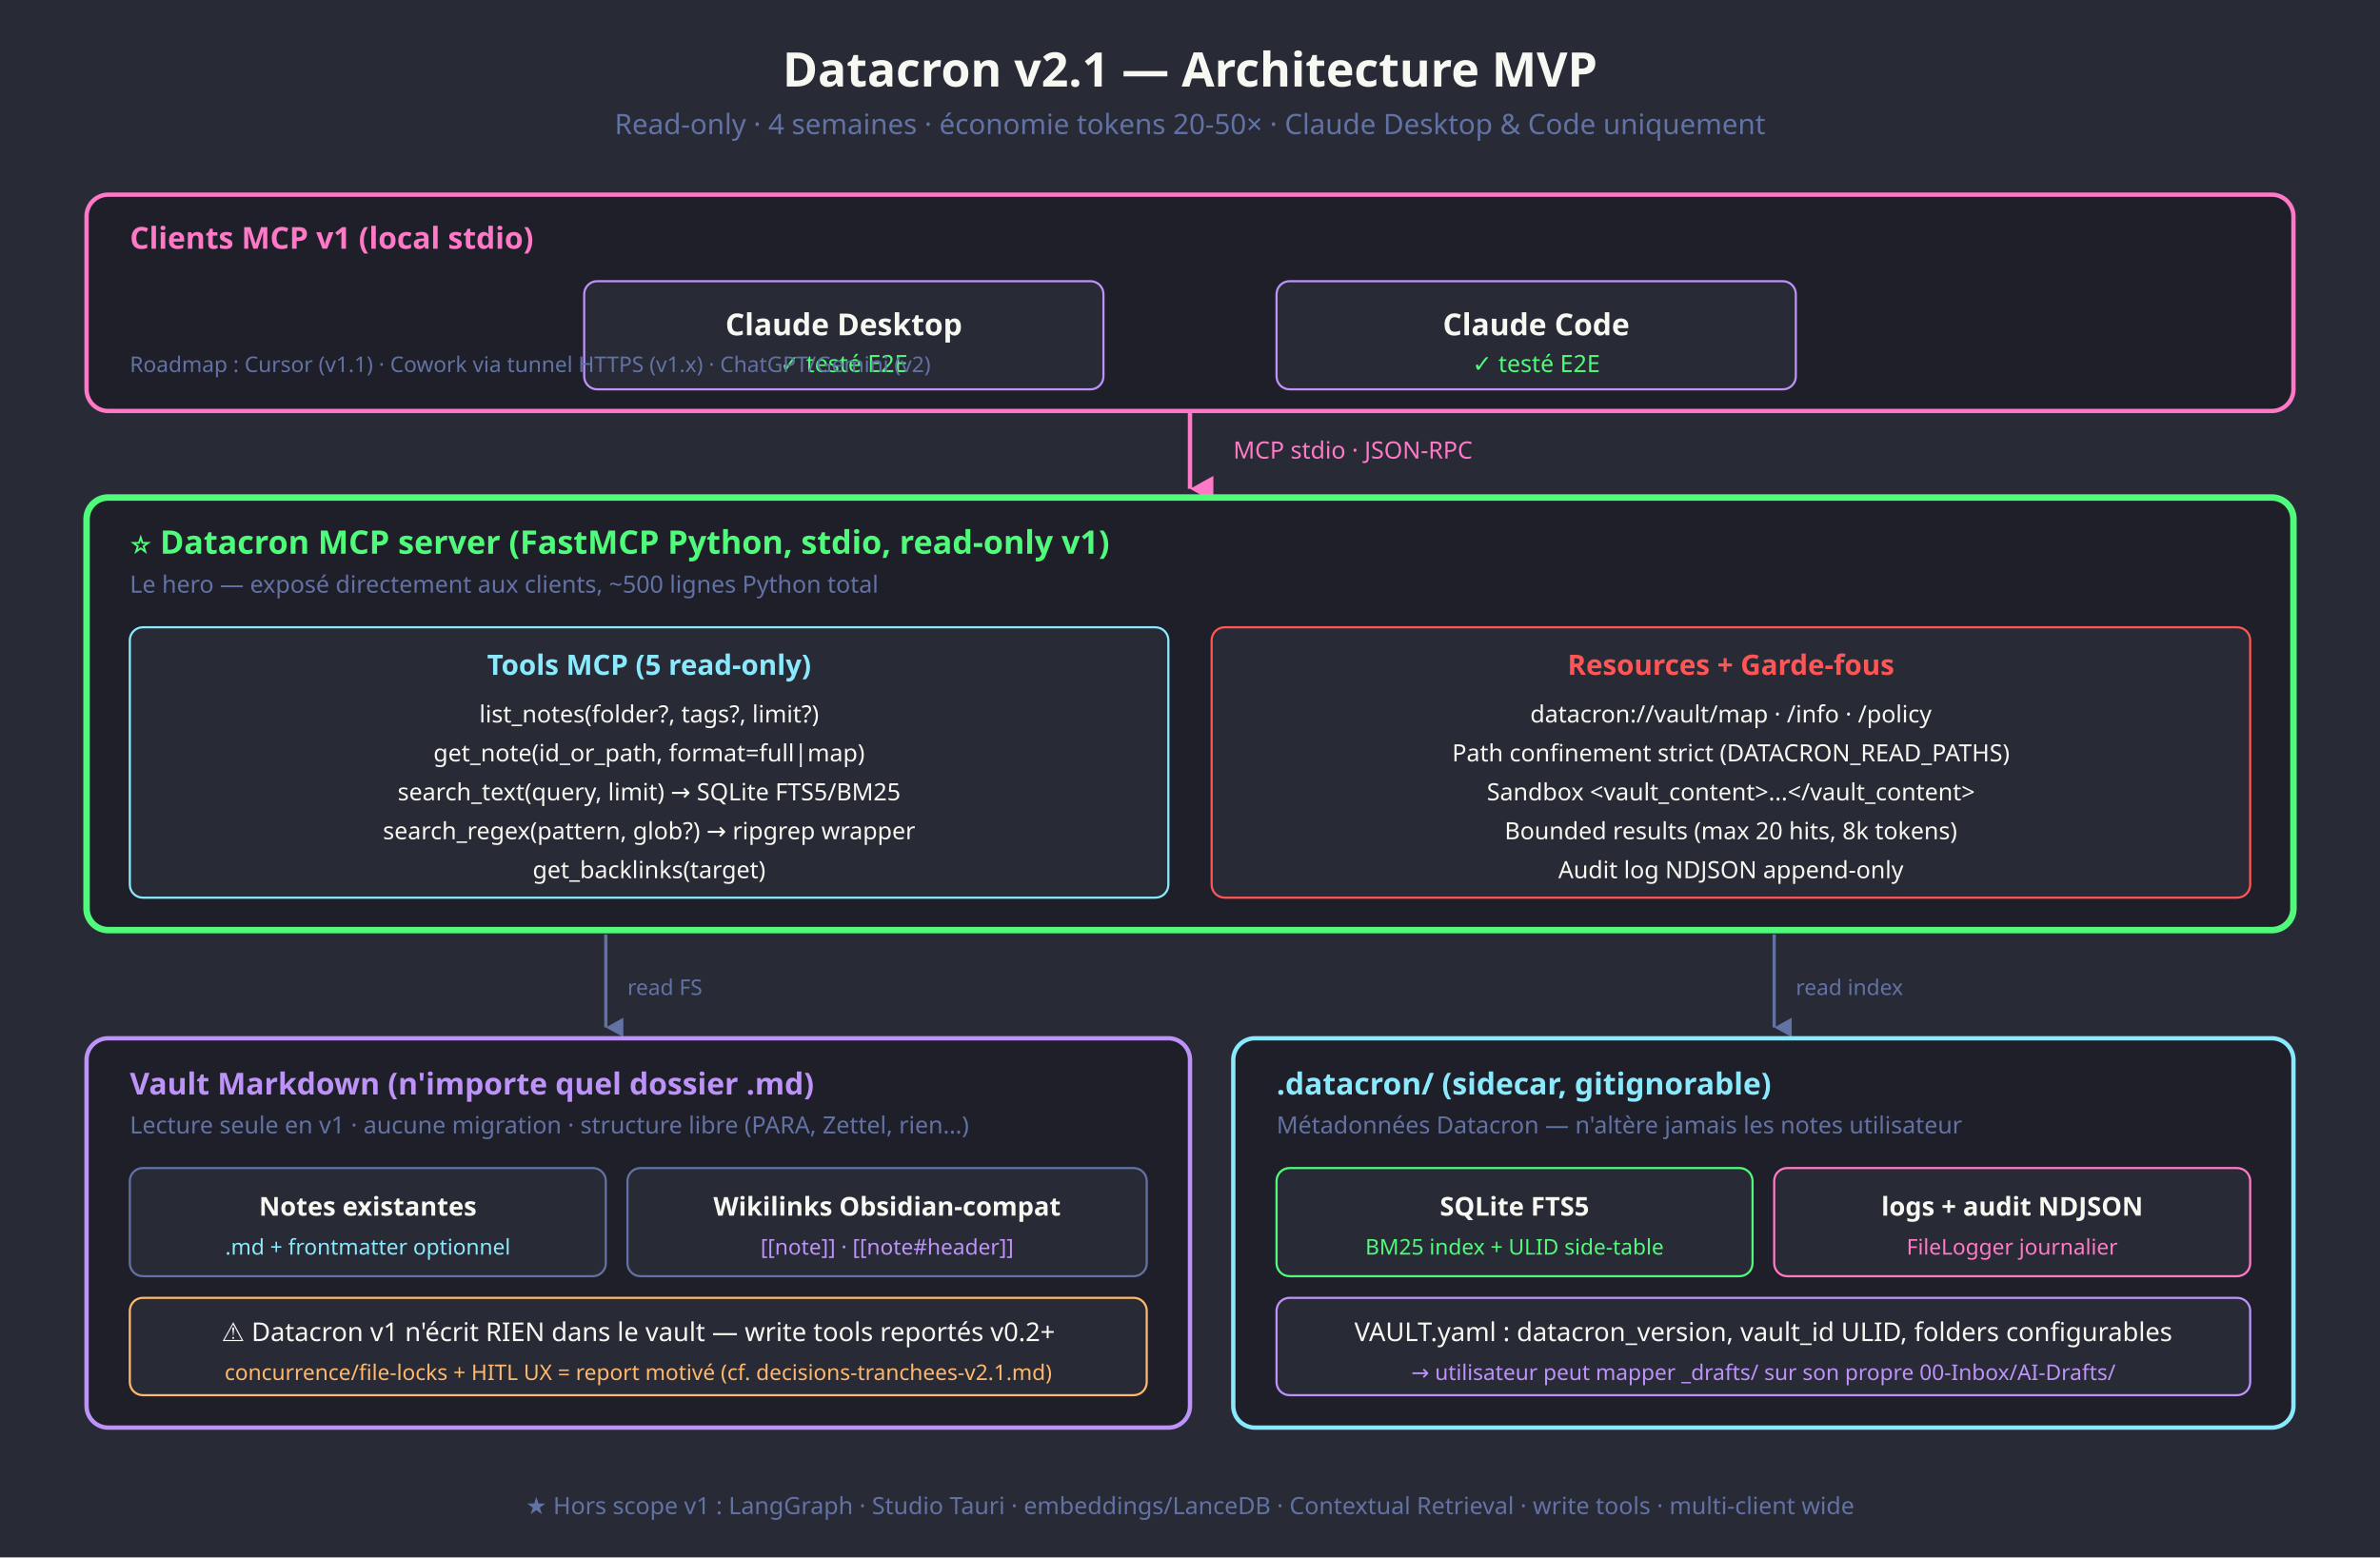
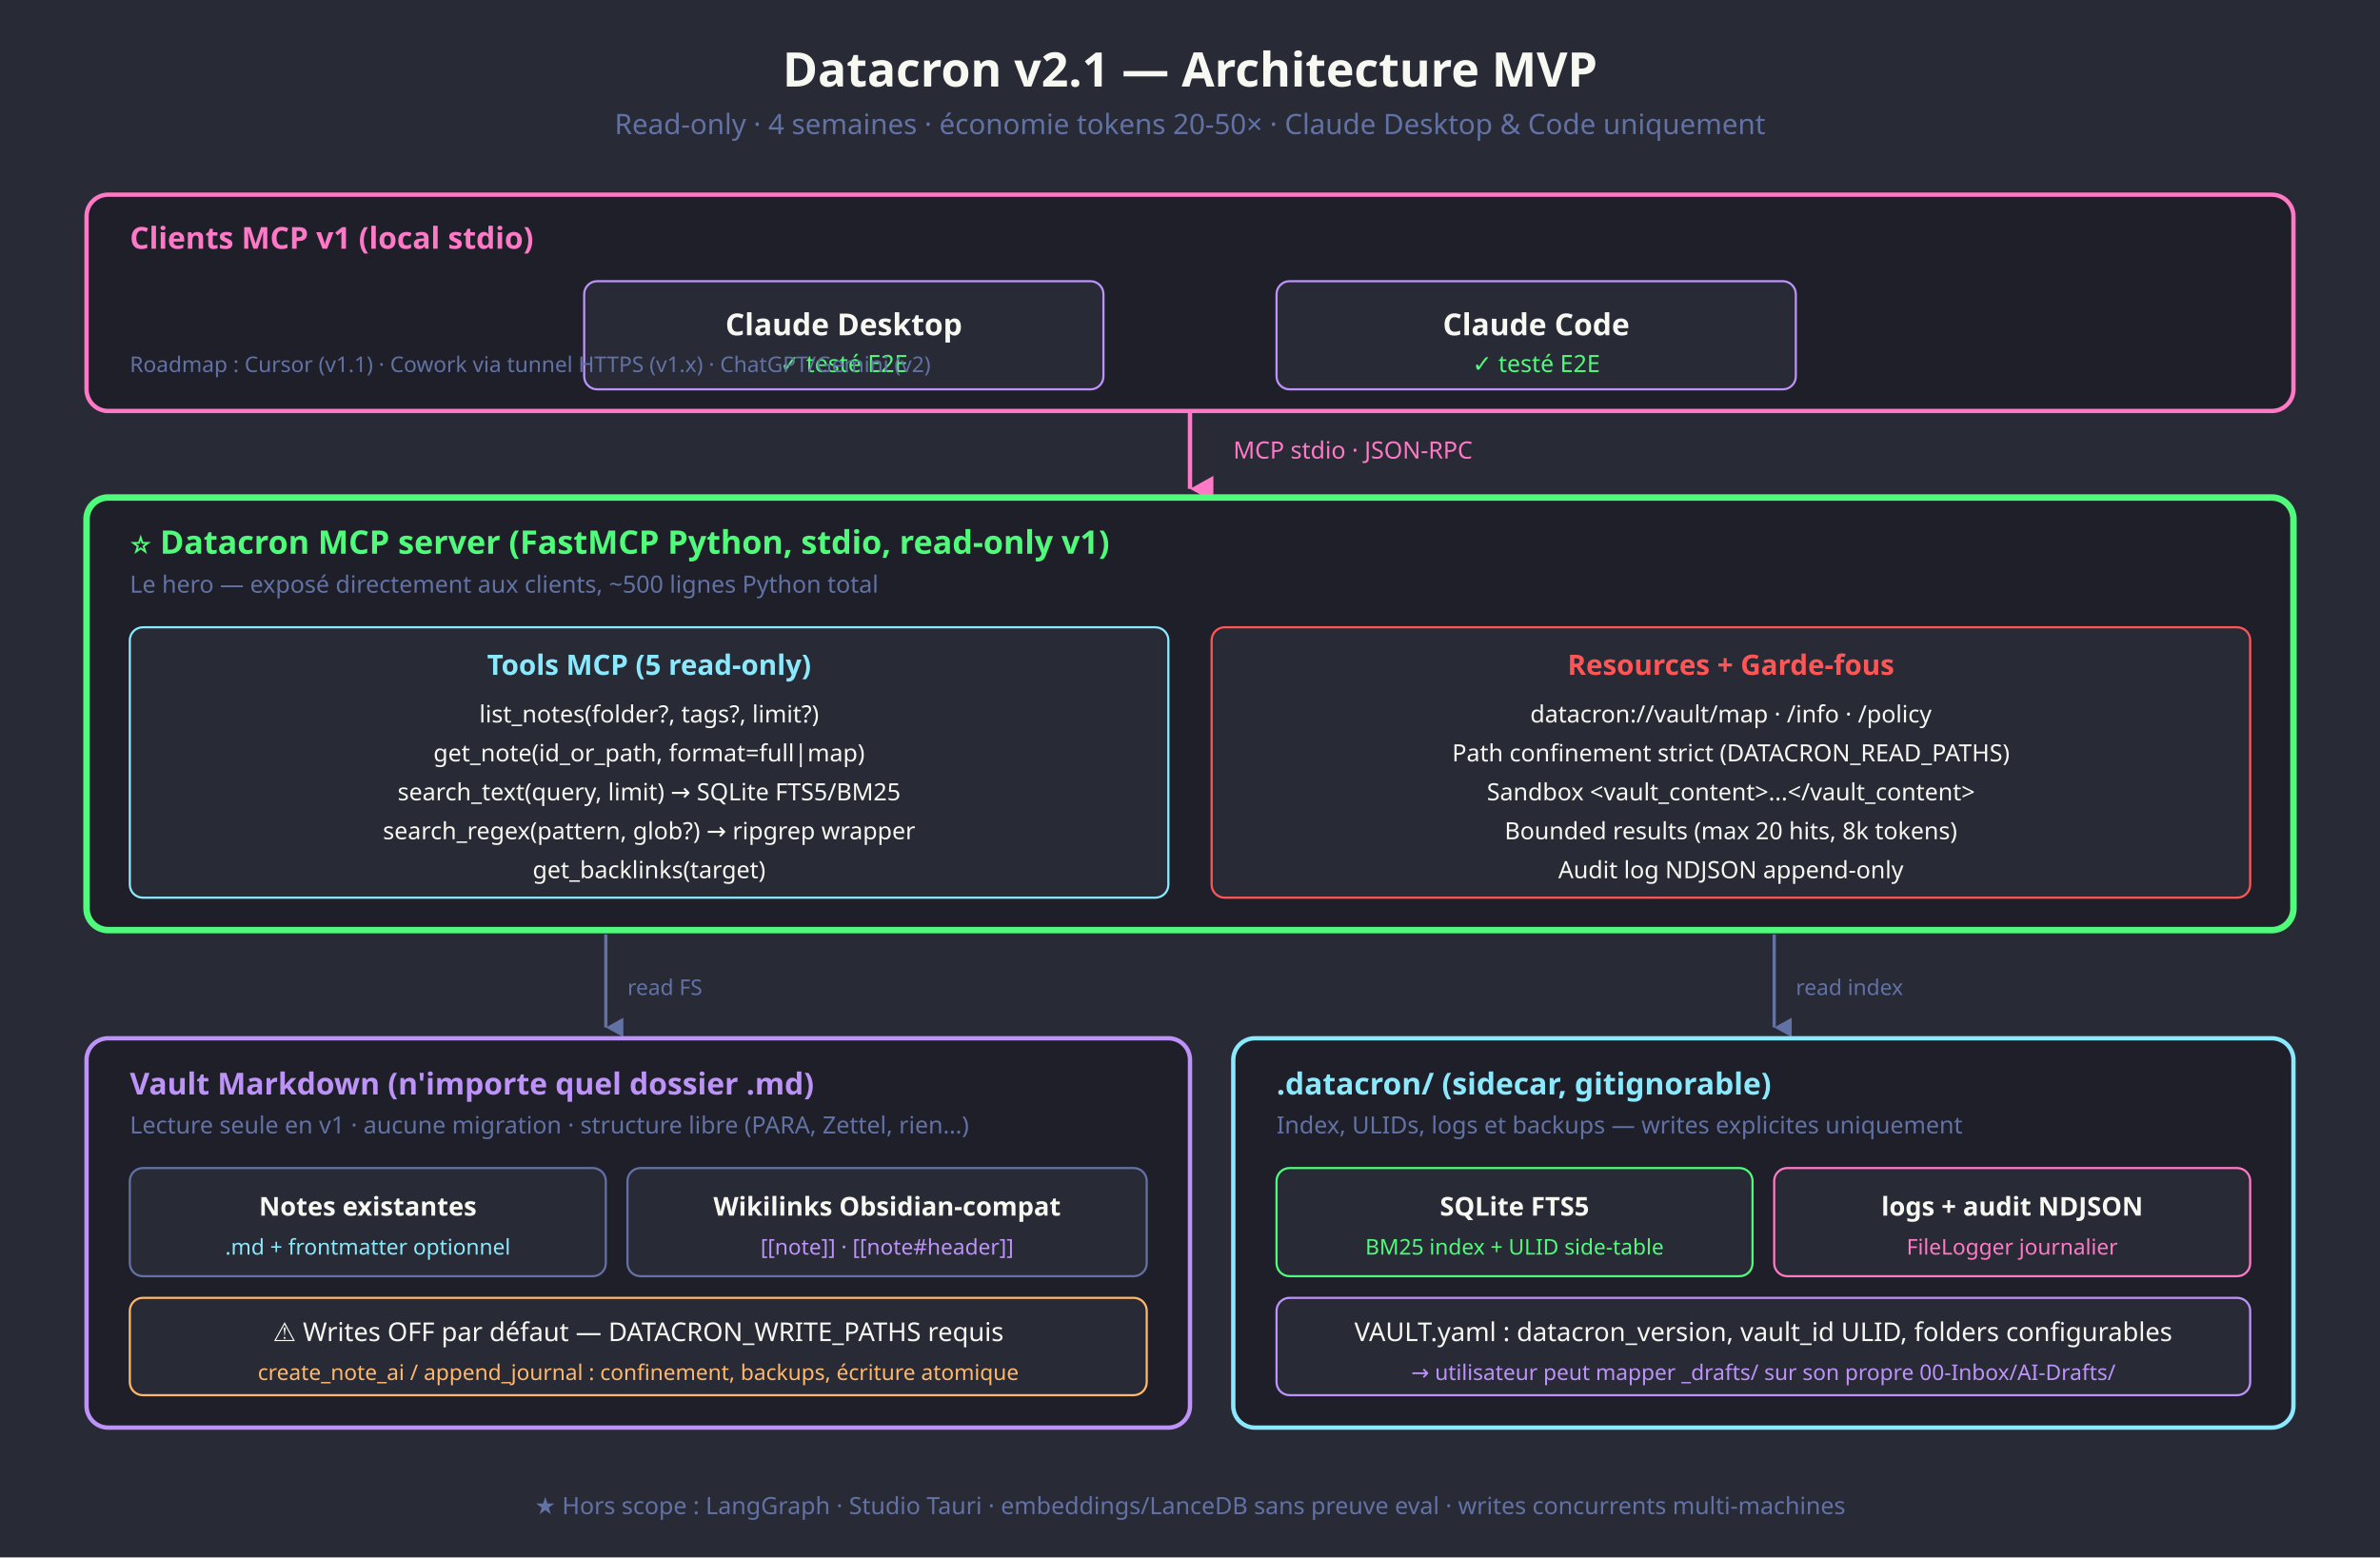
<svg xmlns="http://www.w3.org/2000/svg" viewBox="0 0 1100 720" font-family="'Segoe UI', system-ui, sans-serif">
  <rect width="1100" height="720" fill="#282a36" />
  <text x="550" y="40" text-anchor="middle" font-size="22" font-weight="700" fill="#f8f8f2">Datacron v2.1 — Architecture MVP</text>
  <text x="550" y="62" text-anchor="middle" font-size="13" fill="#6272a4">Read-only · 4 semaines · économie tokens 20-50× · Claude Desktop &amp; Code uniquement</text>
  <rect x="40" y="90" width="1020" height="100" rx="10" fill="#1e1f29" stroke="#ff79c6" stroke-width="2" />
  <text x="60" y="115" font-size="14" font-weight="700" fill="#ff79c6">Clients MCP v1 (local stdio)</text>
  <rect x="270" y="130" width="240" height="50" rx="6" fill="#282a36" stroke="#bd93f9" />
  <text x="390" y="155" text-anchor="middle" font-size="14" font-weight="600" fill="#f8f8f2">Claude Desktop</text>
  <text x="390" y="172" text-anchor="middle" font-size="11" fill="#50fa7b">✓ testé E2E</text>
  <rect x="590" y="130" width="240" height="50" rx="6" fill="#282a36" stroke="#bd93f9" />
  <text x="710" y="155" text-anchor="middle" font-size="14" font-weight="600" fill="#f8f8f2">Claude Code</text>
  <text x="710" y="172" text-anchor="middle" font-size="11" fill="#50fa7b">✓ testé E2E</text>
  <text x="60" y="172" font-size="10" fill="#6272a4">Roadmap : Cursor (v1.1) · Cowork via tunnel HTTPS (v1.x) · ChatGPT/Gemini (v2)</text>
  <line x1="550" y1="190" x2="550" y2="226" stroke="#ff79c6" stroke-width="2" marker-end="url(#arrow-pink)" />
  <text x="570" y="212" font-size="11" fill="#ff79c6">MCP stdio · JSON-RPC</text>
  <rect x="40" y="230" width="1020" height="200" rx="10" fill="#1e1f29" stroke="#50fa7b" stroke-width="3" />
  <text x="60" y="256" font-size="15" font-weight="700" fill="#50fa7b">⭐ Datacron MCP server (FastMCP Python, stdio, read-only v1)</text>
  <text x="60" y="274" font-size="11" fill="#6272a4">Le hero — exposé directement aux clients, ~500 lignes Python total</text>
  <rect x="60" y="290" width="480" height="125" rx="6" fill="#282a36" stroke="#8be9fd" />
  <text x="300" y="312" text-anchor="middle" font-size="13" font-weight="600" fill="#8be9fd">Tools MCP (5 read-only)</text>
  <text x="300" y="334" text-anchor="middle" font-size="11" fill="#f8f8f2">list_notes(folder?, tags?, limit?)</text>
  <text x="300" y="352" text-anchor="middle" font-size="11" fill="#f8f8f2">get_note(id_or_path, format=full|map)</text>
  <text x="300" y="370" text-anchor="middle" font-size="11" fill="#f8f8f2">search_text(query, limit)  →  SQLite FTS5/BM25</text>
  <text x="300" y="388" text-anchor="middle" font-size="11" fill="#f8f8f2">search_regex(pattern, glob?)  →  ripgrep wrapper</text>
  <text x="300" y="406" text-anchor="middle" font-size="11" fill="#f8f8f2">get_backlinks(target)</text>
  <rect x="560" y="290" width="480" height="125" rx="6" fill="#282a36" stroke="#ff5555" />
  <text x="800" y="312" text-anchor="middle" font-size="13" font-weight="600" fill="#ff5555">Resources + Garde-fous</text>
  <text x="800" y="334" text-anchor="middle" font-size="11" fill="#f8f8f2">datacron://vault/map  · /info  · /policy</text>
  <text x="800" y="352" text-anchor="middle" font-size="11" fill="#f8f8f2">Path confinement strict (DATACRON_READ_PATHS)</text>
  <text x="800" y="370" text-anchor="middle" font-size="11" fill="#f8f8f2">Sandbox &lt;vault_content&gt;...&lt;/vault_content&gt;</text>
  <text x="800" y="388" text-anchor="middle" font-size="11" fill="#f8f8f2">Bounded results (max 20 hits, 8k tokens)</text>
  <text x="800" y="406" text-anchor="middle" font-size="11" fill="#f8f8f2">Audit log NDJSON append-only</text>
  <line x1="280" y1="432" x2="280" y2="475" stroke="#6272a4" stroke-width="1.5" marker-end="url(#arrow)" />
  <text x="290" y="460" font-size="10" fill="#6272a4">read FS</text>
  <line x1="820" y1="432" x2="820" y2="475" stroke="#6272a4" stroke-width="1.5" marker-end="url(#arrow)" />
  <text x="830" y="460" font-size="10" fill="#6272a4">read index</text>
  <rect x="40" y="480" width="510" height="180" rx="10" fill="#1e1f29" stroke="#bd93f9" stroke-width="2" />
  <text x="60" y="506" font-size="14" font-weight="700" fill="#bd93f9">Vault Markdown (n'importe quel dossier .md)</text>
  <text x="60" y="524" font-size="11" fill="#6272a4">Lecture seule en v1 · aucune migration · structure libre (PARA, Zettel, rien…)</text>
  <rect x="60" y="540" width="220" height="50" rx="6" fill="#282a36" stroke="#6272a4" />
  <text x="170" y="562" text-anchor="middle" font-size="12" font-weight="600" fill="#f8f8f2">Notes existantes</text>
  <text x="170" y="580" text-anchor="middle" font-size="10" fill="#8be9fd">.md + frontmatter optionnel</text>
  <rect x="290" y="540" width="240" height="50" rx="6" fill="#282a36" stroke="#6272a4" />
  <text x="410" y="562" text-anchor="middle" font-size="12" font-weight="600" fill="#f8f8f2">Wikilinks Obsidian-compat</text>
  <text x="410" y="580" text-anchor="middle" font-size="10" fill="#bd93f9">[[note]] · [[note#header]]</text>
  <rect x="60" y="600" width="470" height="45" rx="6" fill="#282a36" stroke="#ffb86c" />
-   <text x="295" y="620" text-anchor="middle" font-size="12" fill="#f8f8f2">⚠️ Datacron v1 n'écrit RIEN dans le vault — write tools reportés v0.2+</text>
-   <text x="295" y="638" text-anchor="middle" font-size="10" fill="#ffb86c">concurrence/file-locks + HITL UX = report motivé (cf. decisions-tranchees-v2.1.md)</text>
+   <text x="295" y="620" text-anchor="middle" font-size="12" fill="#f8f8f2">⚠️ Writes OFF par défaut — DATACRON_WRITE_PATHS requis</text>
+   <text x="295" y="638" text-anchor="middle" font-size="10" fill="#ffb86c">create_note_ai / append_journal : confinement, backups, écriture atomique</text>
  <rect x="570" y="480" width="490" height="180" rx="10" fill="#1e1f29" stroke="#8be9fd" stroke-width="2" />
  <text x="590" y="506" font-size="14" font-weight="700" fill="#8be9fd">.datacron/ (sidecar, gitignorable)</text>
-   <text x="590" y="524" font-size="11" fill="#6272a4">Métadonnées Datacron — n'altère jamais les notes utilisateur</text>
+   <text x="590" y="524" font-size="11" fill="#6272a4">Index, ULIDs, logs et backups — writes explicites uniquement</text>
  <rect x="590" y="540" width="220" height="50" rx="6" fill="#282a36" stroke="#50fa7b" />
  <text x="700" y="562" text-anchor="middle" font-size="12" font-weight="600" fill="#f8f8f2">SQLite FTS5</text>
  <text x="700" y="580" text-anchor="middle" font-size="10" fill="#50fa7b">BM25 index + ULID side-table</text>
  <rect x="820" y="540" width="220" height="50" rx="6" fill="#282a36" stroke="#ff79c6" />
  <text x="930" y="562" text-anchor="middle" font-size="12" font-weight="600" fill="#f8f8f2">logs + audit NDJSON</text>
  <text x="930" y="580" text-anchor="middle" font-size="10" fill="#ff79c6">FileLogger journalier</text>
  <rect x="590" y="600" width="450" height="45" rx="6" fill="#282a36" stroke="#bd93f9" />
  <text x="815" y="620" text-anchor="middle" font-size="12" fill="#f8f8f2">VAULT.yaml : datacron_version, vault_id ULID, folders configurables</text>
  <text x="815" y="638" text-anchor="middle" font-size="10" fill="#bd93f9">→ utilisateur peut mapper _drafts/ sur son propre 00-Inbox/AI-Drafts/</text>
  <defs>
    <marker id="arrow" viewBox="0 0 10 10" refX="5" refY="9" markerWidth="6" markerHeight="6" orient="auto">
      <path d="M 0 0 L 5 9 L 10 0 z" fill="#6272a4" />
    </marker>
    <marker id="arrow-pink" viewBox="0 0 10 10" refX="5" refY="9" markerWidth="6" markerHeight="6" orient="auto">
      <path d="M 0 0 L 5 9 L 10 0 z" fill="#ff79c6" />
    </marker>
  </defs>
-   <text x="550" y="700" text-anchor="middle" font-size="11" fill="#6272a4">★ Hors scope v1 : LangGraph · Studio Tauri · embeddings/LanceDB · Contextual Retrieval · write tools · multi-client wide</text>
+   <text x="550" y="700" text-anchor="middle" font-size="11" fill="#6272a4">★ Hors scope : LangGraph · Studio Tauri · embeddings/LanceDB sans preuve eval · writes concurrents multi-machines</text>
</svg>
